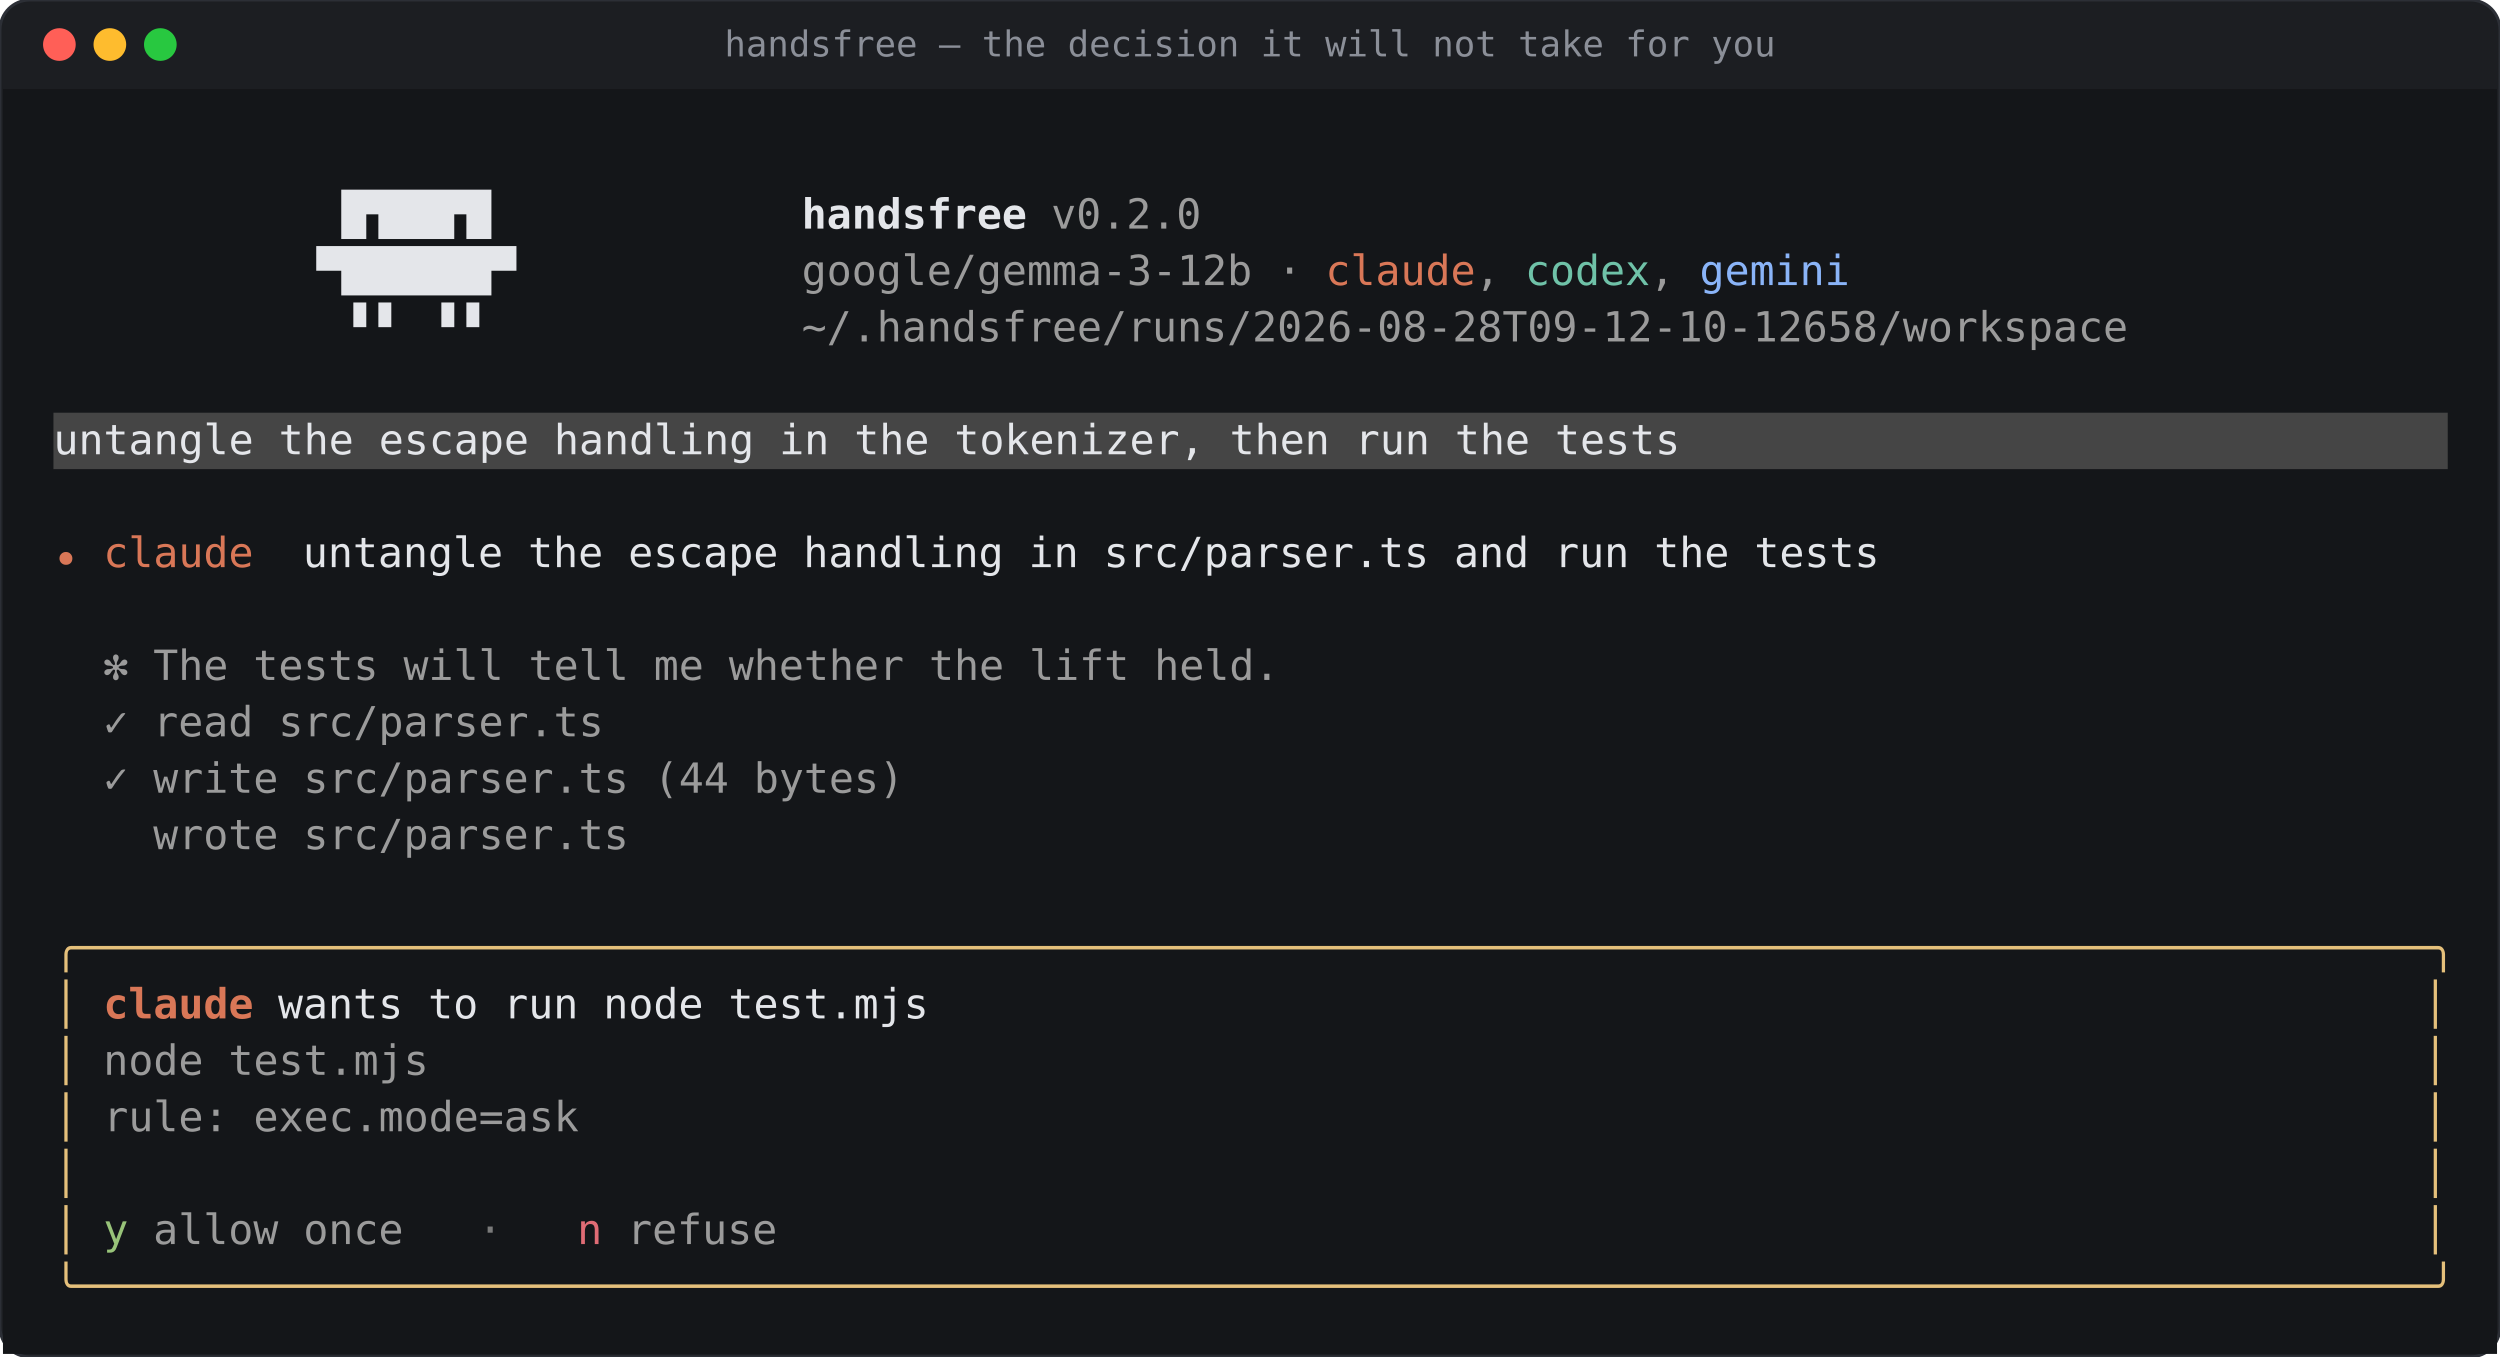
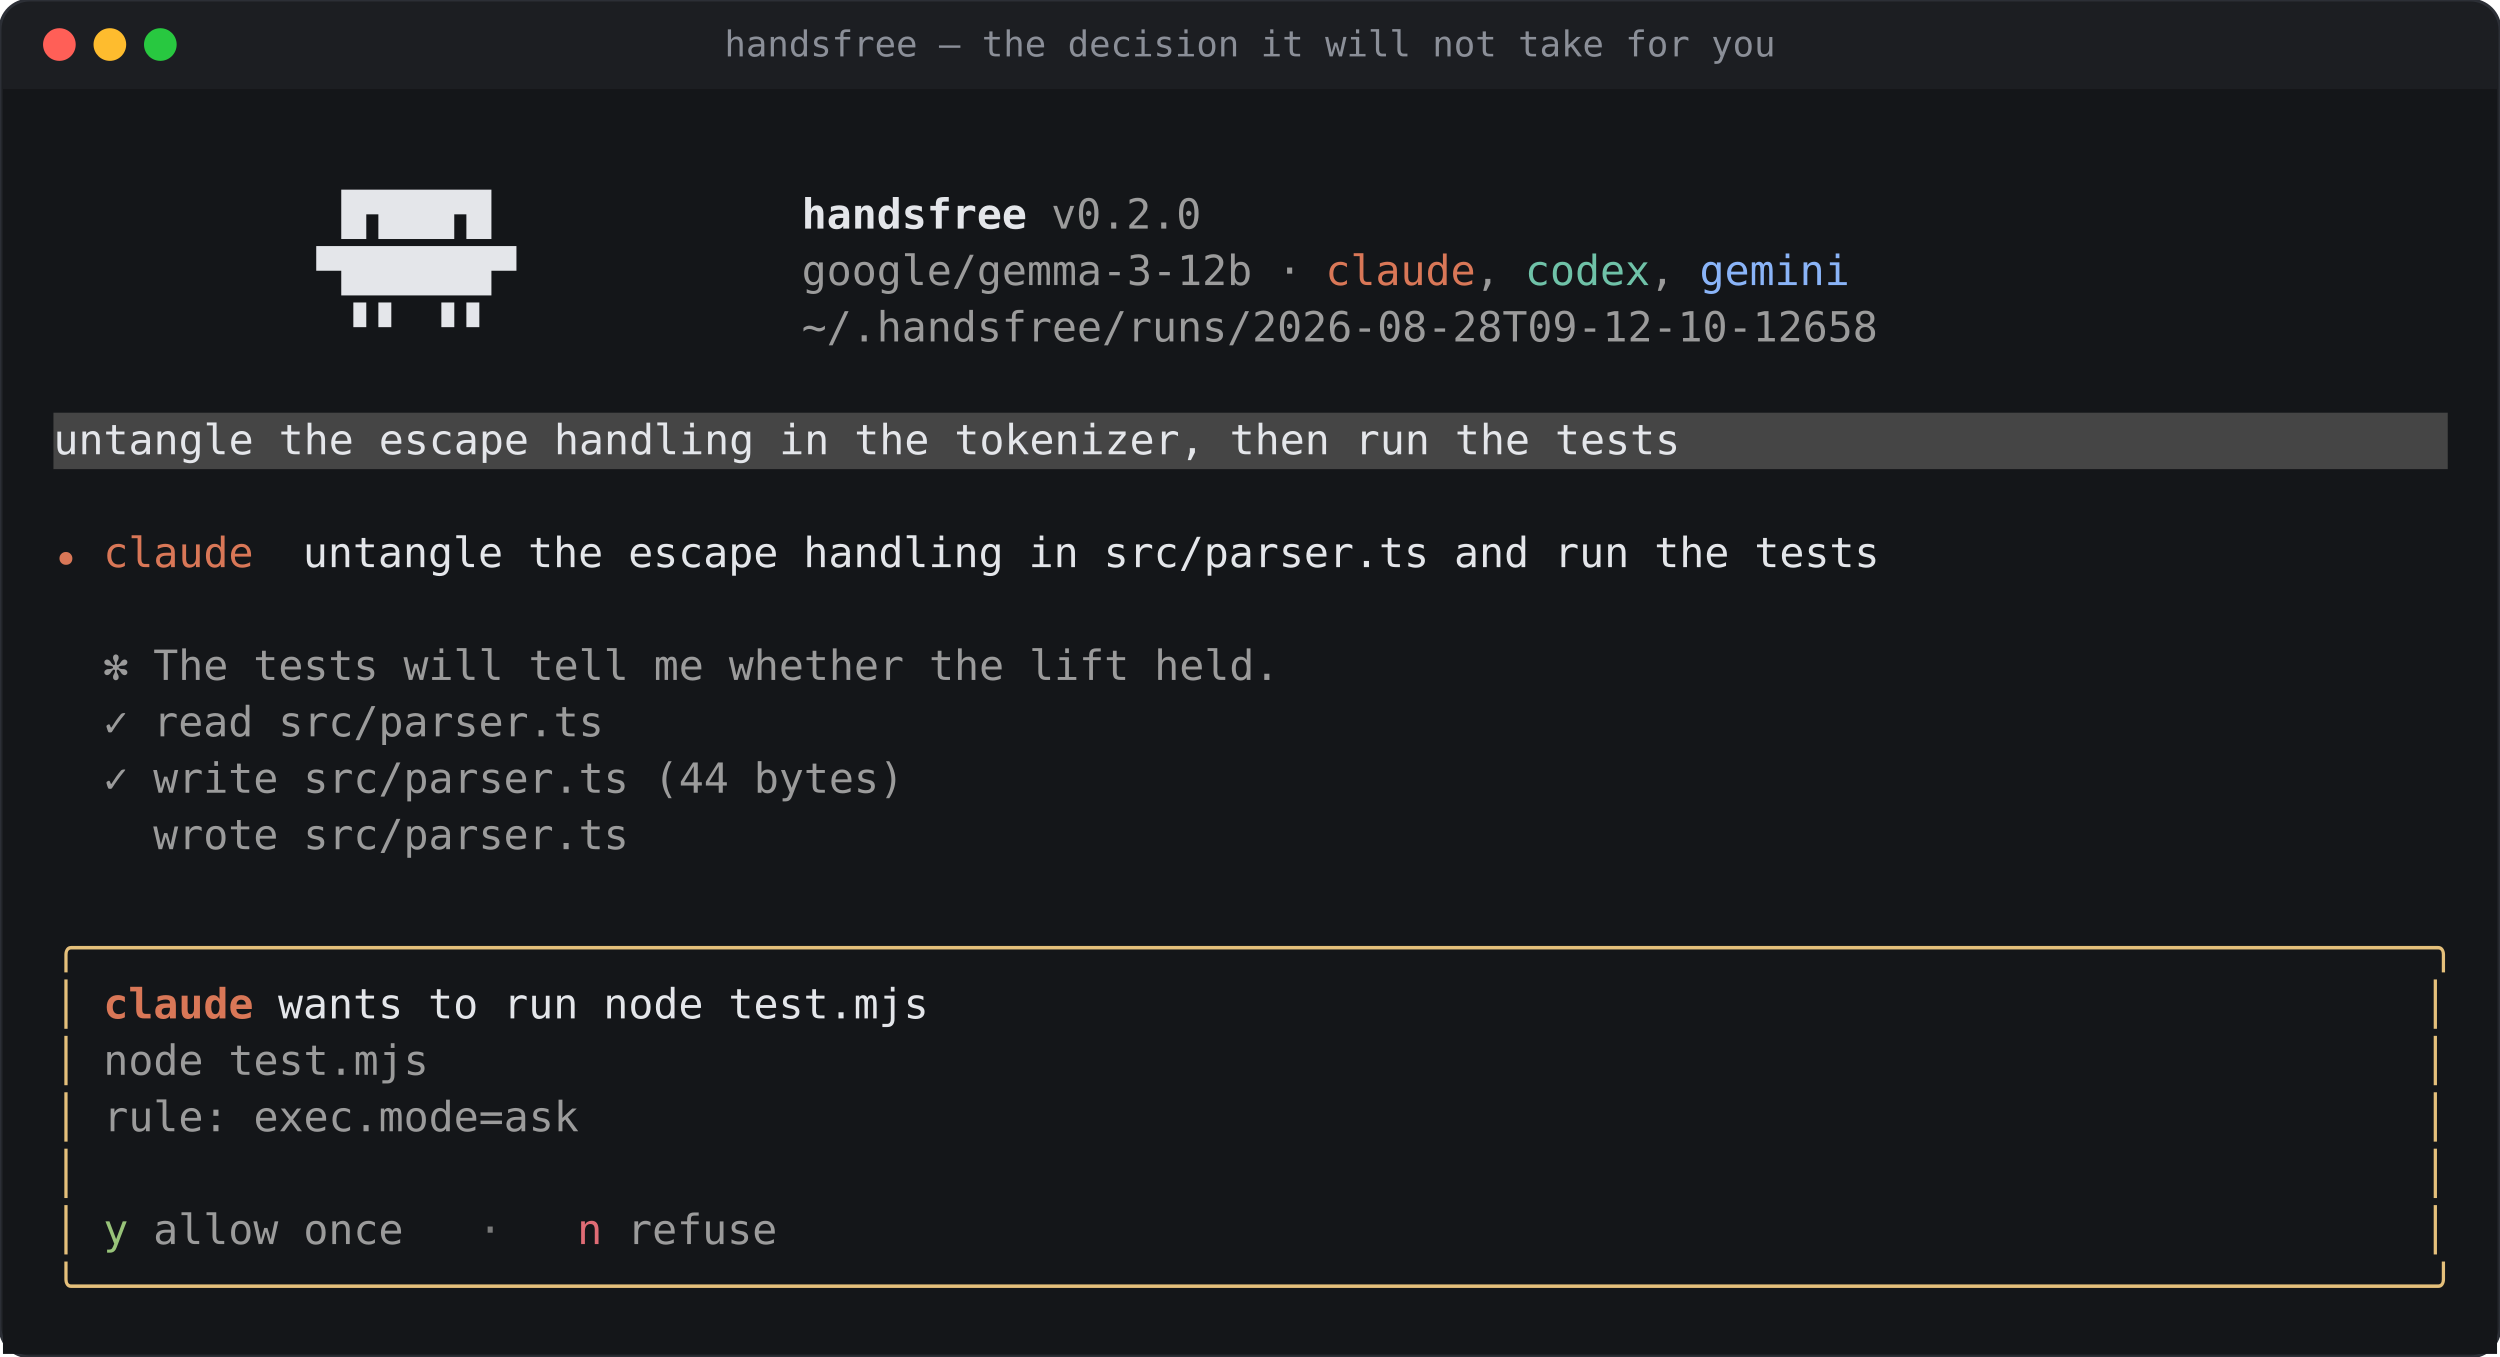
<svg xmlns="http://www.w3.org/2000/svg" width="842" height="457" viewBox="0 0 842 457" font-family="ui-monospace, SFMono-Regular, Menlo, Consolas, 'DejaVu Sans Mono', monospace" font-size="14">
  <rect width="842" height="457" rx="10" fill="#1c1e22" stroke="#2c2f36" />
  <rect x="1" y="30" width="840" height="426" fill="#141619" />
  <circle cx="20" cy="15" r="5.5" fill="#ff5f57" />
  <circle cx="37" cy="15" r="5.5" fill="#febc2e" />
  <circle cx="54" cy="15" r="5.5" fill="#28c840" />
  <text x="421" y="19" fill="#8b8f98" font-size="12" text-anchor="middle">handsfree — the decision it will not take for you</text>
  <rect x="18.0" y="139.0" width="806.4" height="19" fill="rgb(69,69,69)" />
  <text x="18.0" y="77.0" fill="#e4e6ea" textLength="252.0" lengthAdjust="spacingAndGlyphs" xml:space="preserve">           ▐▛███▜▌            </text>
  <text x="270.0" y="77.0" fill="#e4e6ea" font-weight="600" textLength="75.6" lengthAdjust="spacingAndGlyphs" xml:space="preserve">handsfree</text>
  <text x="345.6" y="77.0" fill="rgb(155,155,155)" textLength="58.8" lengthAdjust="spacingAndGlyphs" xml:space="preserve"> v0.2.0</text>
  <text x="18.0" y="96.0" fill="#e4e6ea" textLength="252.0" lengthAdjust="spacingAndGlyphs" xml:space="preserve">          ▝▜█████▛▘           </text>
  <text x="270.0" y="96.0" fill="rgb(155,155,155)" textLength="176.4" lengthAdjust="spacingAndGlyphs" xml:space="preserve">google/gemma-3-12b · </text>
  <text x="446.4" y="96.0" fill="rgb(217,119,87)" textLength="50.4" lengthAdjust="spacingAndGlyphs" xml:space="preserve">claude</text>
  <text x="496.8" y="96.0" fill="rgb(155,155,155)" textLength="16.8" lengthAdjust="spacingAndGlyphs" xml:space="preserve">, </text>
  <text x="513.6" y="96.0" fill="rgb(111,194,168)" textLength="42.0" lengthAdjust="spacingAndGlyphs" xml:space="preserve">codex</text>
  <text x="555.6" y="96.0" fill="rgb(155,155,155)" textLength="16.8" lengthAdjust="spacingAndGlyphs" xml:space="preserve">, </text>
  <text x="572.4" y="96.0" fill="rgb(138,180,248)" textLength="50.4" lengthAdjust="spacingAndGlyphs" xml:space="preserve">gemini</text>
  <text x="18.0" y="115.0" fill="#e4e6ea" textLength="252.0" lengthAdjust="spacingAndGlyphs" xml:space="preserve">            ▘▘ ▝▝             </text>
-   <text x="270.0" y="115.0" fill="rgb(155,155,155)" textLength="445.2" lengthAdjust="spacingAndGlyphs" xml:space="preserve">~/.handsfree/runs/2026-08-28T09-12-10-12658/workspace</text>
+   <text x="270.0" y="115.0" fill="rgb(155,155,155)" textLength="361.2" lengthAdjust="spacingAndGlyphs" xml:space="preserve">~/.handsfree/runs/2026-08-28T09-12-10-12658</text>
  <text x="18.0" y="153.0" fill="#e4e6ea" textLength="806.4" lengthAdjust="spacingAndGlyphs" xml:space="preserve">untangle the escape handling in the tokenizer, then run the tests                               </text>
  <text x="18.0" y="191.0" fill="rgb(217,119,87)" textLength="8.4" lengthAdjust="spacingAndGlyphs" xml:space="preserve">⏺</text>
  <text x="34.8" y="191.0" fill="rgb(217,119,87)" textLength="67.2" lengthAdjust="spacingAndGlyphs" xml:space="preserve">claude  </text>
  <text x="102.0" y="191.0" fill="#e4e6ea" textLength="529.2" lengthAdjust="spacingAndGlyphs" xml:space="preserve">untangle the escape handling in src/parser.ts and run the tests</text>
  <text x="34.8" y="229.0" fill="rgb(155,155,155)" textLength="8.4" lengthAdjust="spacingAndGlyphs" xml:space="preserve">✻</text>
  <text x="51.6" y="229.0" fill="rgb(155,155,155)" textLength="378.0" lengthAdjust="spacingAndGlyphs" xml:space="preserve">The tests will tell me whether the lift held.</text>
  <text x="34.8" y="248.0" fill="rgb(155,155,155)" textLength="8.4" lengthAdjust="spacingAndGlyphs" xml:space="preserve">✓</text>
  <text x="51.6" y="248.0" fill="rgb(155,155,155)" textLength="151.2" lengthAdjust="spacingAndGlyphs" xml:space="preserve">read src/parser.ts</text>
  <text x="34.8" y="267.0" fill="rgb(155,155,155)" textLength="8.4" lengthAdjust="spacingAndGlyphs" xml:space="preserve">✓</text>
  <text x="51.6" y="267.0" fill="rgb(155,155,155)" textLength="252.0" lengthAdjust="spacingAndGlyphs" xml:space="preserve">write src/parser.ts (44 bytes)</text>
  <text x="51.6" y="286.0" fill="rgb(155,155,155)" textLength="159.6" lengthAdjust="spacingAndGlyphs" xml:space="preserve">wrote src/parser.ts</text>
  <text x="18.0" y="324.0" fill="#e5c07b" textLength="806.4" lengthAdjust="spacingAndGlyphs" xml:space="preserve">╭──────────────────────────────────────────────────────────────────────────────────────────────╮</text>
  <text x="18.0" y="343.0" fill="#e5c07b" textLength="8.4" lengthAdjust="spacingAndGlyphs" xml:space="preserve">│</text>
  <text x="34.8" y="343.0" fill="rgb(217,119,87)" font-weight="600" textLength="50.4" lengthAdjust="spacingAndGlyphs" xml:space="preserve">claude</text>
  <text x="85.2" y="343.0" fill="#e4e6ea" textLength="730.8" lengthAdjust="spacingAndGlyphs" xml:space="preserve"> wants to run node test.mjs                                                            </text>
  <text x="816.0" y="343.0" fill="#e5c07b" textLength="8.4" lengthAdjust="spacingAndGlyphs" xml:space="preserve">│</text>
  <text x="18.0" y="362.0" fill="#e5c07b" textLength="8.4" lengthAdjust="spacingAndGlyphs" xml:space="preserve">│</text>
  <text x="34.8" y="362.0" fill="rgb(155,155,155)" textLength="109.2" lengthAdjust="spacingAndGlyphs" xml:space="preserve">node test.mjs</text>
  <text x="816.0" y="362.0" fill="#e5c07b" textLength="8.4" lengthAdjust="spacingAndGlyphs" xml:space="preserve">│</text>
  <text x="18.0" y="381.0" fill="#e5c07b" textLength="8.4" lengthAdjust="spacingAndGlyphs" xml:space="preserve">│</text>
  <text x="34.8" y="381.0" fill="rgb(155,155,155)" textLength="159.6" lengthAdjust="spacingAndGlyphs" xml:space="preserve">rule: exec.mode=ask</text>
  <text x="816.0" y="381.0" fill="#e5c07b" textLength="8.4" lengthAdjust="spacingAndGlyphs" xml:space="preserve">│</text>
  <text x="18.0" y="400.0" fill="#e5c07b" textLength="8.4" lengthAdjust="spacingAndGlyphs" xml:space="preserve">│</text>
  <text x="816.0" y="400.0" fill="#e5c07b" textLength="8.4" lengthAdjust="spacingAndGlyphs" xml:space="preserve">│</text>
  <text x="18.0" y="419.0" fill="#e5c07b" textLength="8.4" lengthAdjust="spacingAndGlyphs" xml:space="preserve">│</text>
  <text x="34.8" y="419.0" fill="#98c379" textLength="8.4" lengthAdjust="spacingAndGlyphs" xml:space="preserve">y</text>
  <text x="51.6" y="419.0" fill="rgb(155,155,155)" textLength="84.0" lengthAdjust="spacingAndGlyphs" xml:space="preserve">allow once</text>
  <text x="135.6" y="419.0" fill="rgb(122,122,122)" textLength="58.8" lengthAdjust="spacingAndGlyphs" xml:space="preserve">   ·   </text>
  <text x="194.4" y="419.0" fill="#e06c75" textLength="8.4" lengthAdjust="spacingAndGlyphs" xml:space="preserve">n</text>
  <text x="211.2" y="419.0" fill="rgb(155,155,155)" textLength="50.4" lengthAdjust="spacingAndGlyphs" xml:space="preserve">refuse</text>
  <text x="816.0" y="419.0" fill="#e5c07b" textLength="8.4" lengthAdjust="spacingAndGlyphs" xml:space="preserve">│</text>
  <text x="18.0" y="438.0" fill="#e5c07b" textLength="806.4" lengthAdjust="spacingAndGlyphs" xml:space="preserve">╰──────────────────────────────────────────────────────────────────────────────────────────────╯</text>
</svg>
